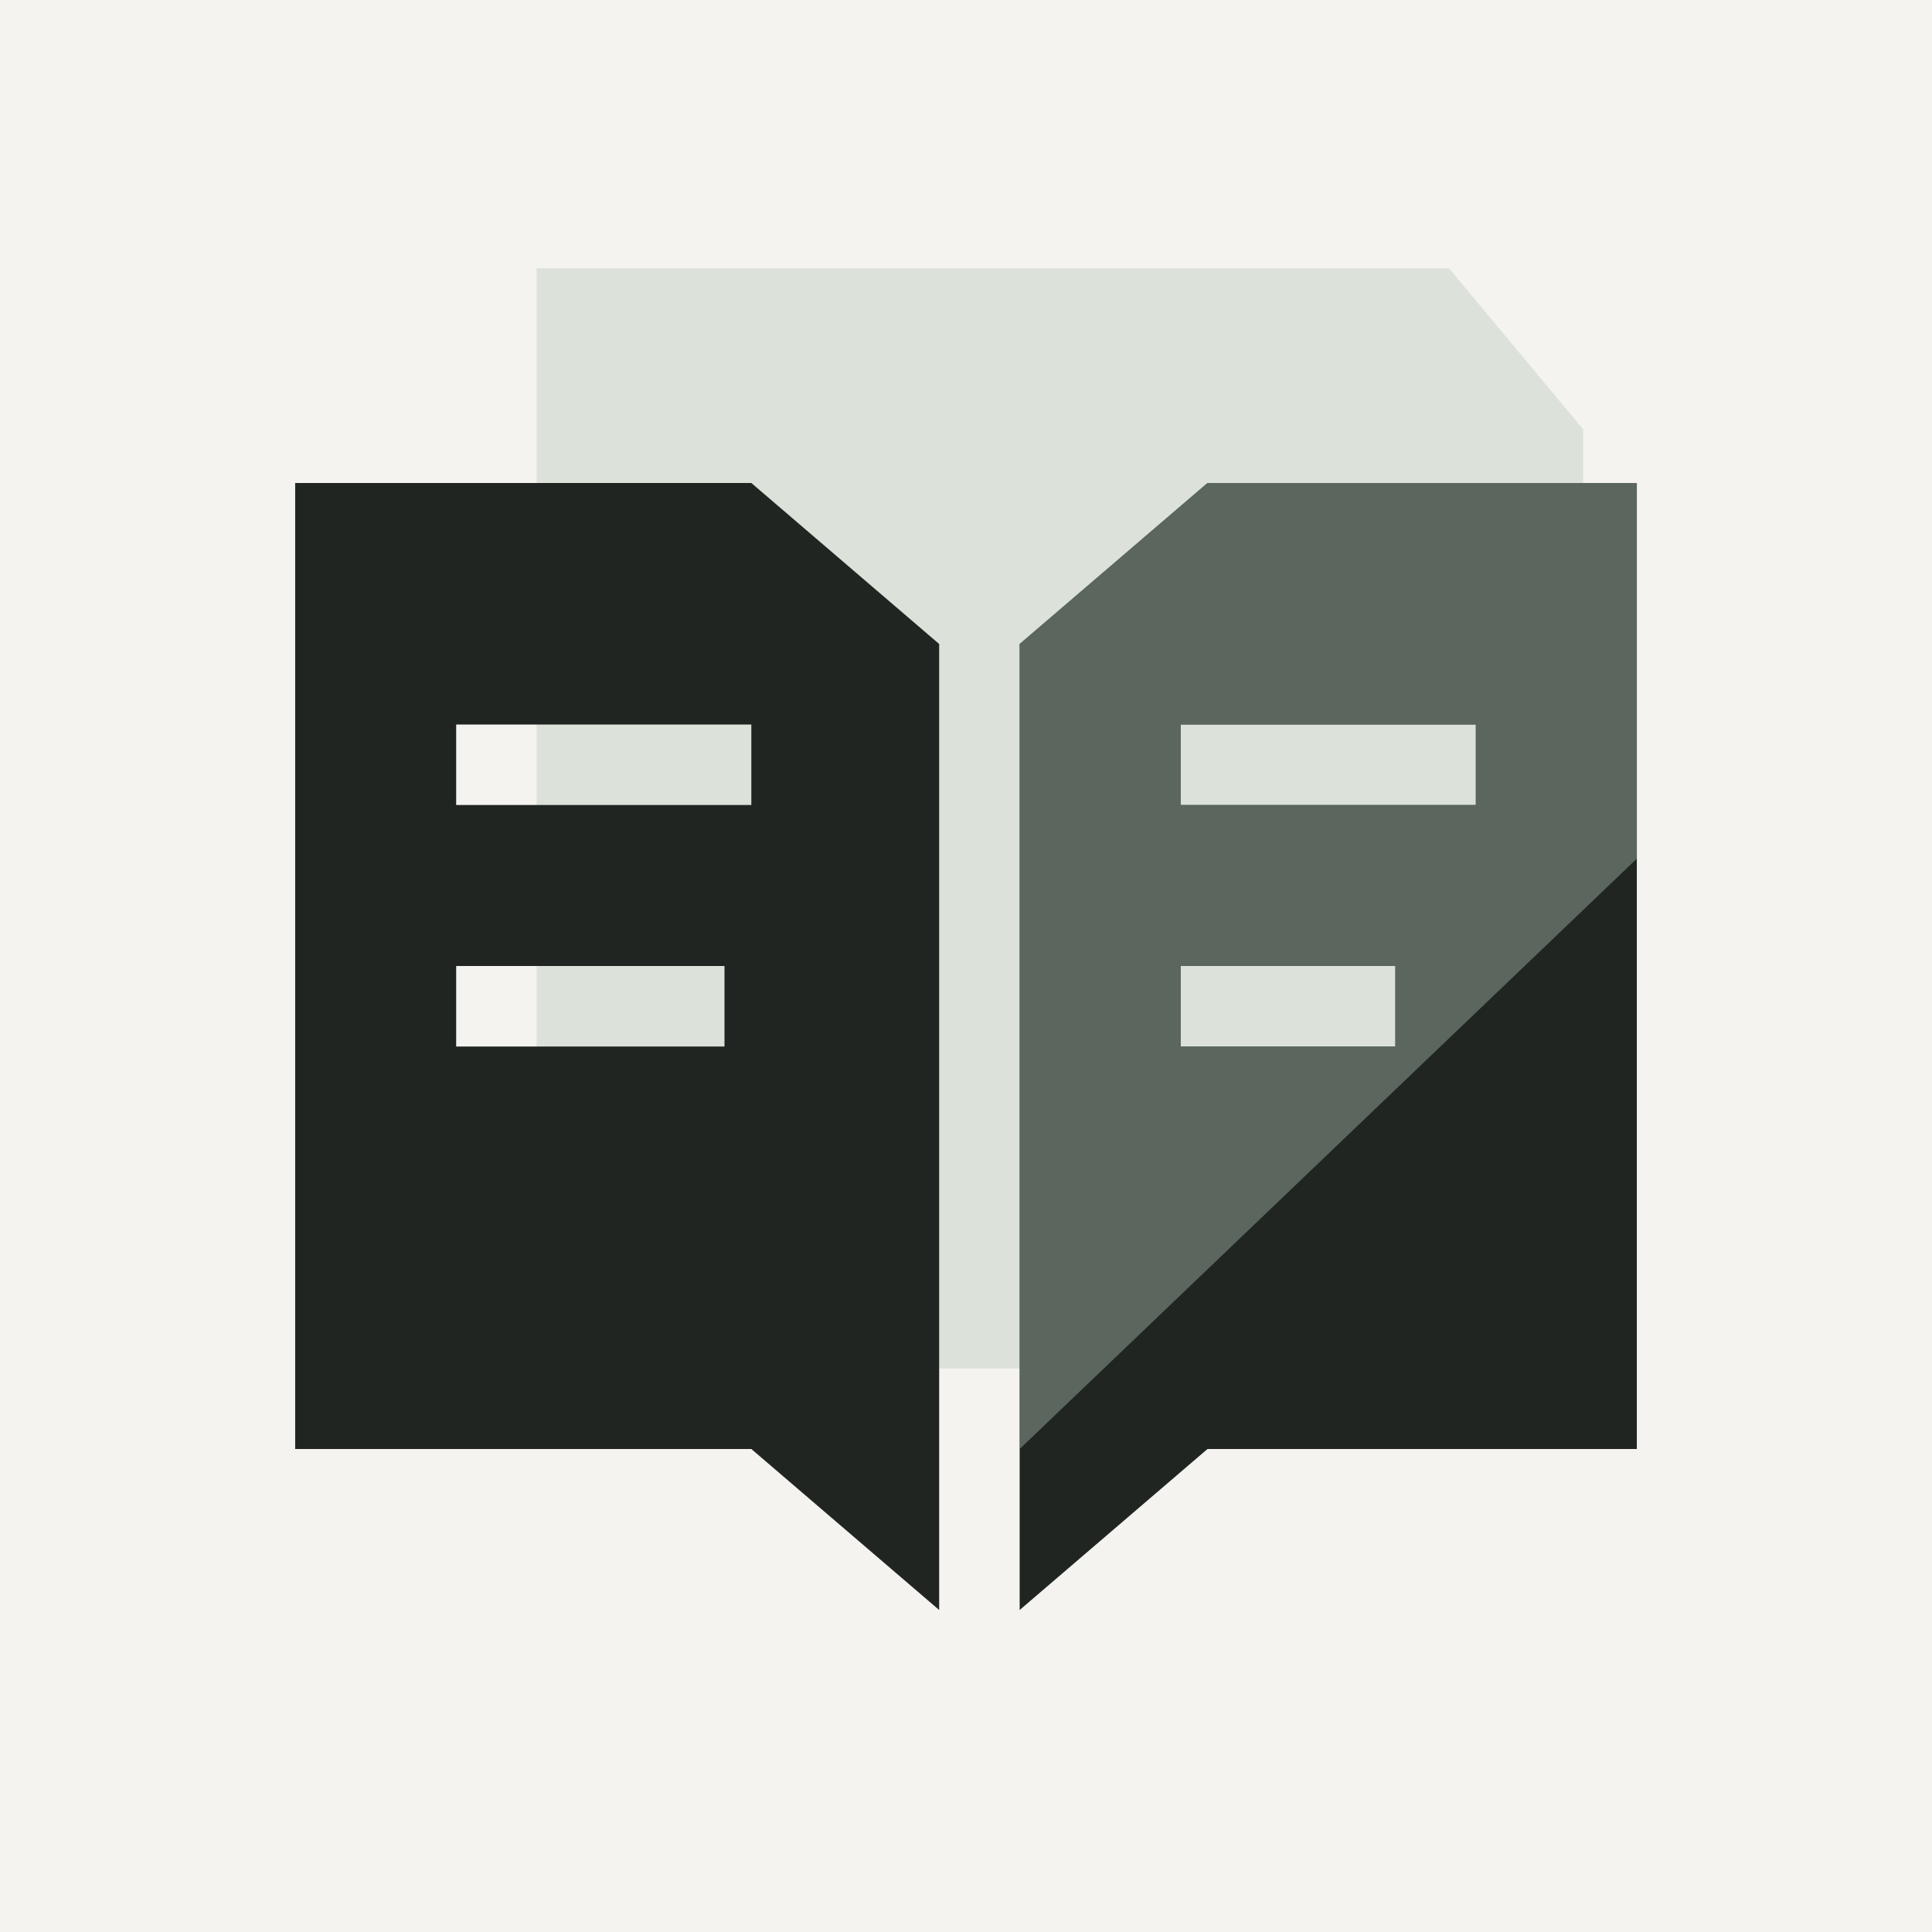
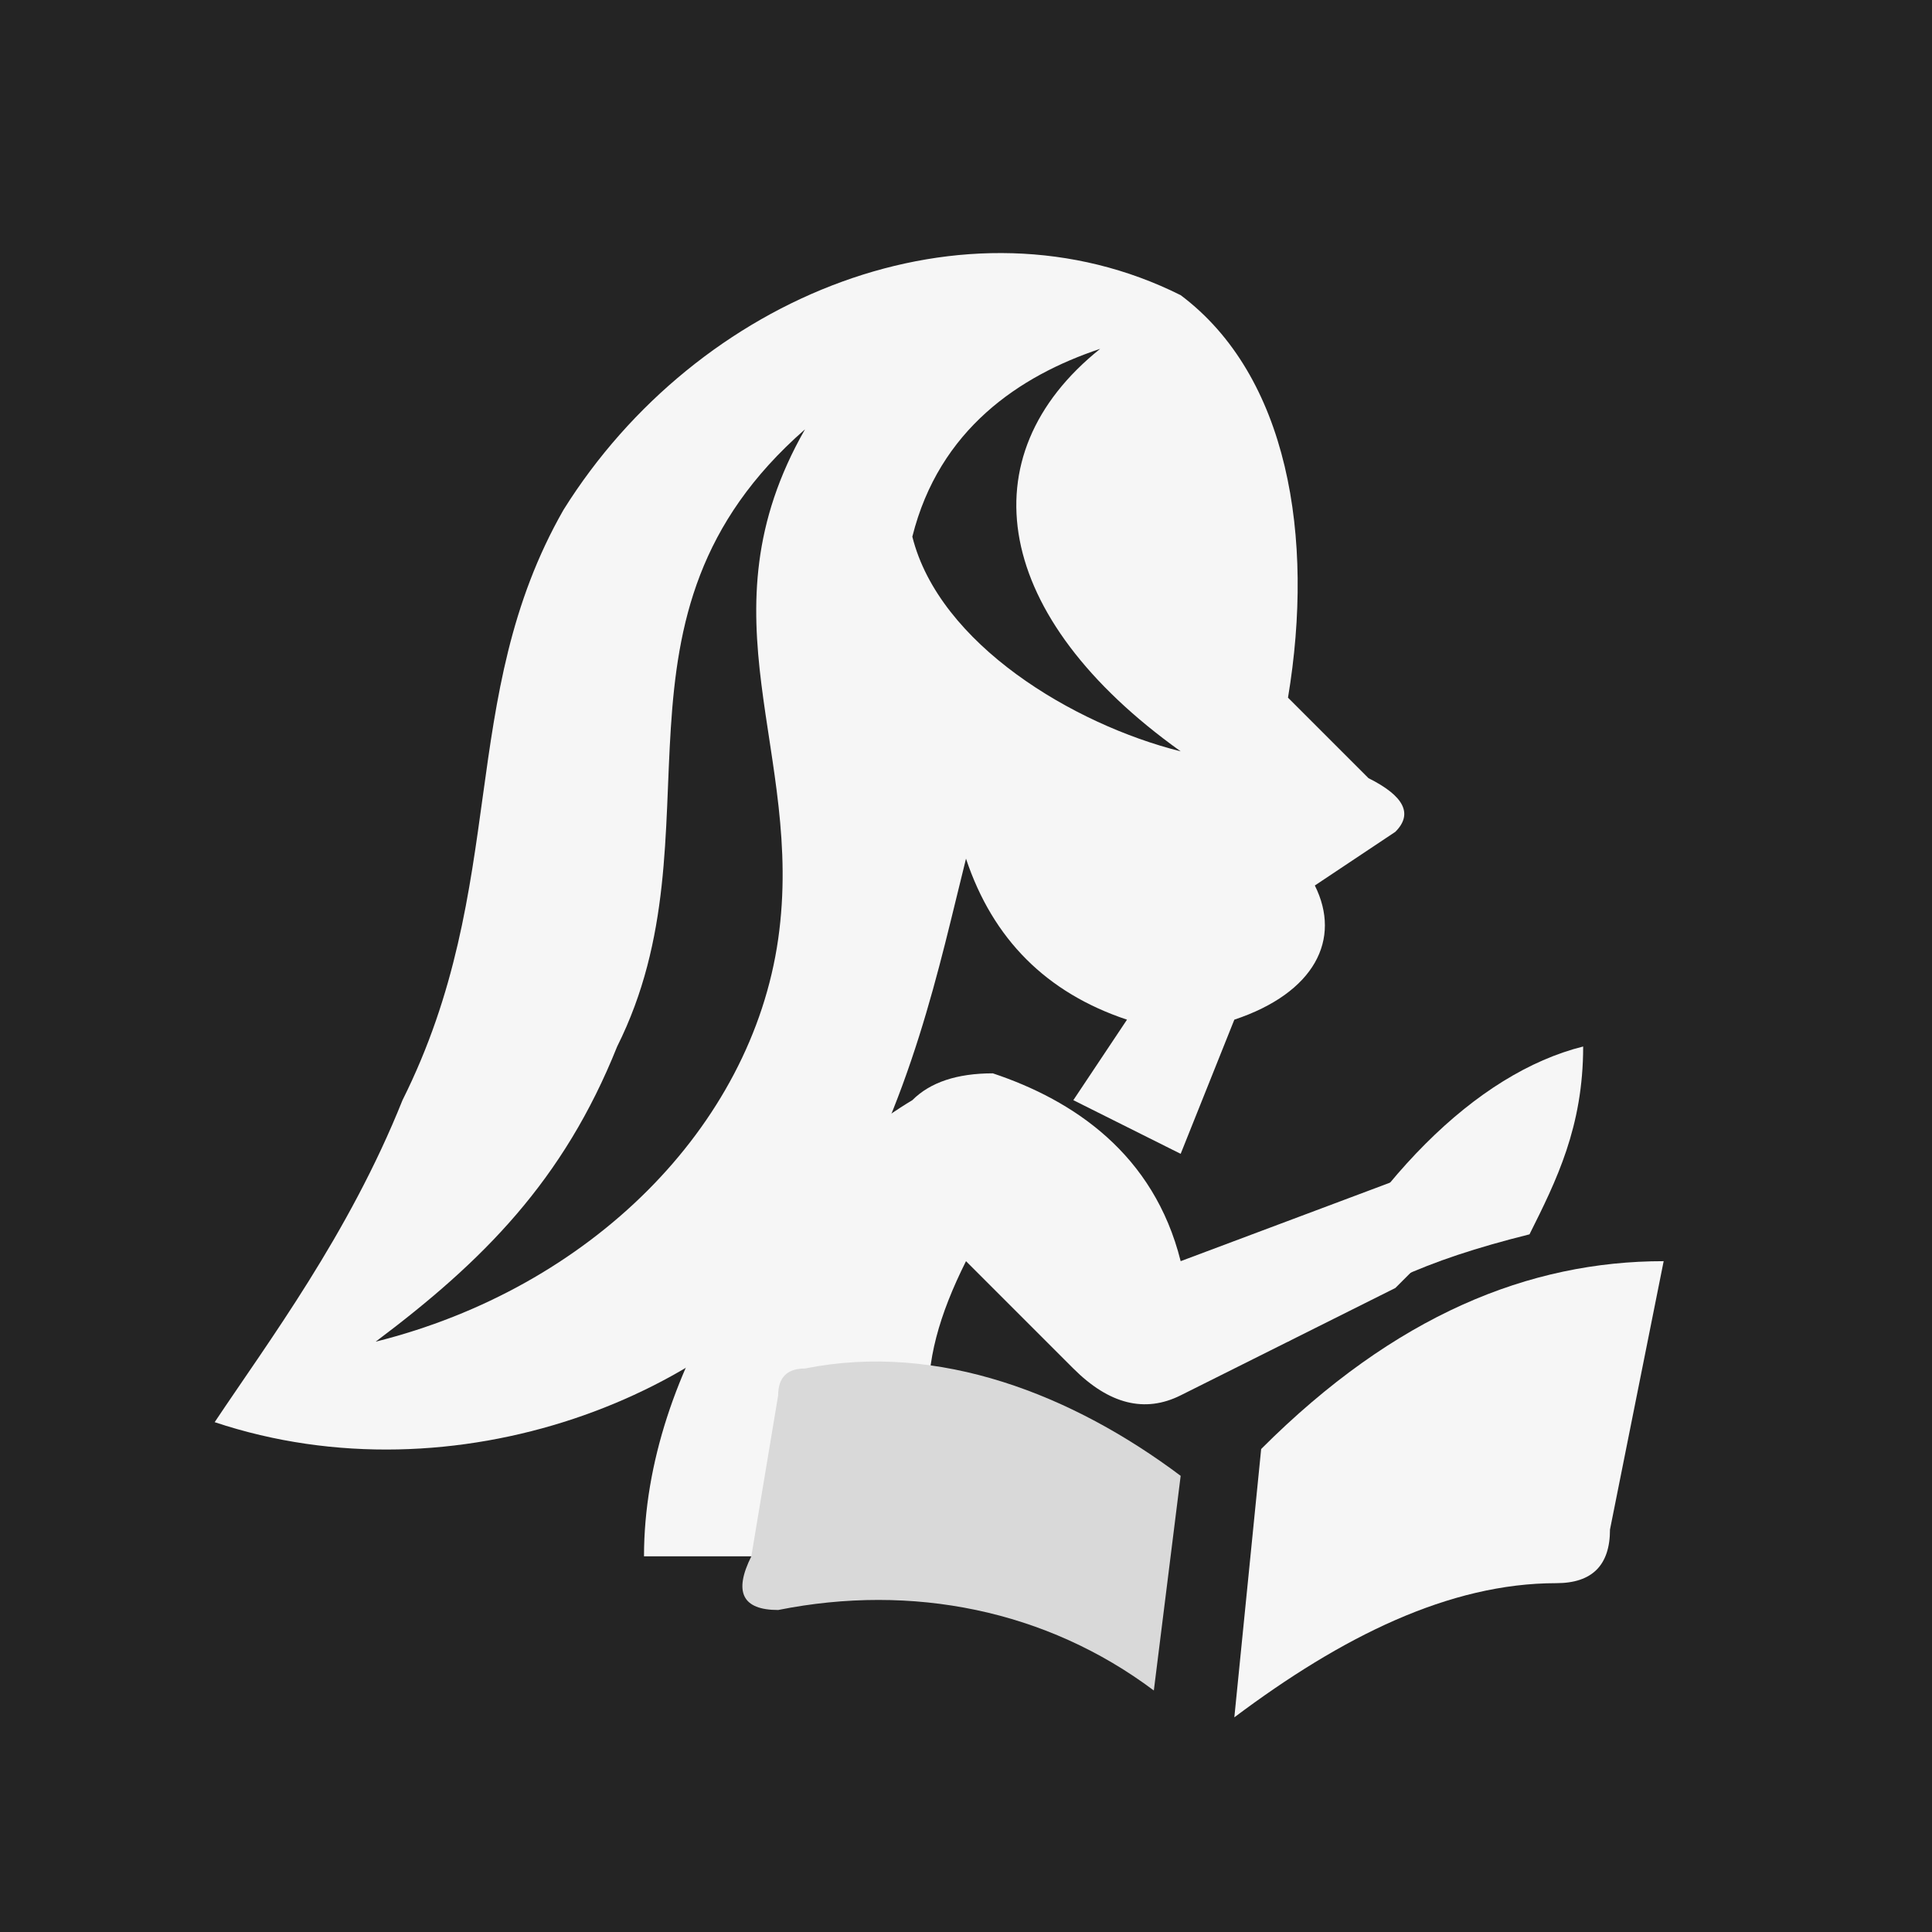
<svg xmlns="http://www.w3.org/2000/svg" viewBox="18 18 72 72">
-   <rect x="18" y="18" width="72" height="72" fill="#F4F3EF" />
-   <path fill="#DCE1DA" d="M38 28 L72 28 L77 34 L77 69 L38 69 Z" />
-   <path fill="#202522" fill-rule="evenodd" d="M29 36 L46 36 L53 42 L53 78 L46 72 L29 72 Z M35 45 L46 45 L46 48 L35 48 Z M35 54 L45 54 L45 57 L35 57 Z" />
-   <path fill="#202522" fill-rule="evenodd" d="M56 42 L63 36 L79 36 L79 72 L63 72 L56 78 Z M62 45 L73 45 L73 48 L62 48 Z M62 54 L70 54 L70 57 L62 57 Z" />
-   <path fill="#78847B" fill-opacity="0.68" fill-rule="evenodd" d="M63 36 L79 36 L79 50 L56 72 L56 42 Z M62 45 L73 45 L73 48 L62 48 Z M62 54 L70 54 L70 57 L62 57 Z" />
+   <rect x="18" y="18" width="72" height="72" fill="#242424" />
+   <path fill="#F6F6F6" fill-rule="evenodd" d="M62 29 C54 25 44 29 39 37 C35 44 37 51 33 59 C31 64 28 68 26 71 C35 74 45 70 49 64 C52 59 53 54 54 50 C55 53 57 55 60 56 L58 59 L62 61 L64 56 C67 55 68 53 67 51 L70 49 Q71 48 69 47 L66 44 C67 38 66 32 62 29 Z M48 34 C40 41 45 49 41 57 C39 62 36 65 32 68 C40 66 46 60 47 53 C48 46 44 41 48 34 Z M59 31 C54 35 55 41 62 46 C58 45 53 42 52 38 C53 34 56 32 59 31 Z" />
+   <path fill="#F6F6F6" d="M55 58 C58 59 61 61 62 65 L70 62 Q72 62 72 64 L70 66 L62 70 Q60 71 58 69 L54 65 C52 69 52 72 55 76 L42 76 C42 69 47 62 52 59 Q53 58 55 58 Z" />
+   <path fill="#D9D9D9" d="M48 69 C53 68 58 70 62 73 L61 81 C57 78 52 77 47 78 Q45 78 46 76 L47 70 Q47 69 48 69 Z" />
+   <path fill="#F6F6F6" d="M65 72 C70 67 75 65 80 65 L78 75 Q78 77 76 77 C72 77 68 79 64 82 L65 72 Z" />
+   <path fill="#F6F6F6" d="M66 68 C69 62 73 58 77 57 C77 60 76 62 75 64 C71 65 69 66 66 68 Z" />
</svg>
